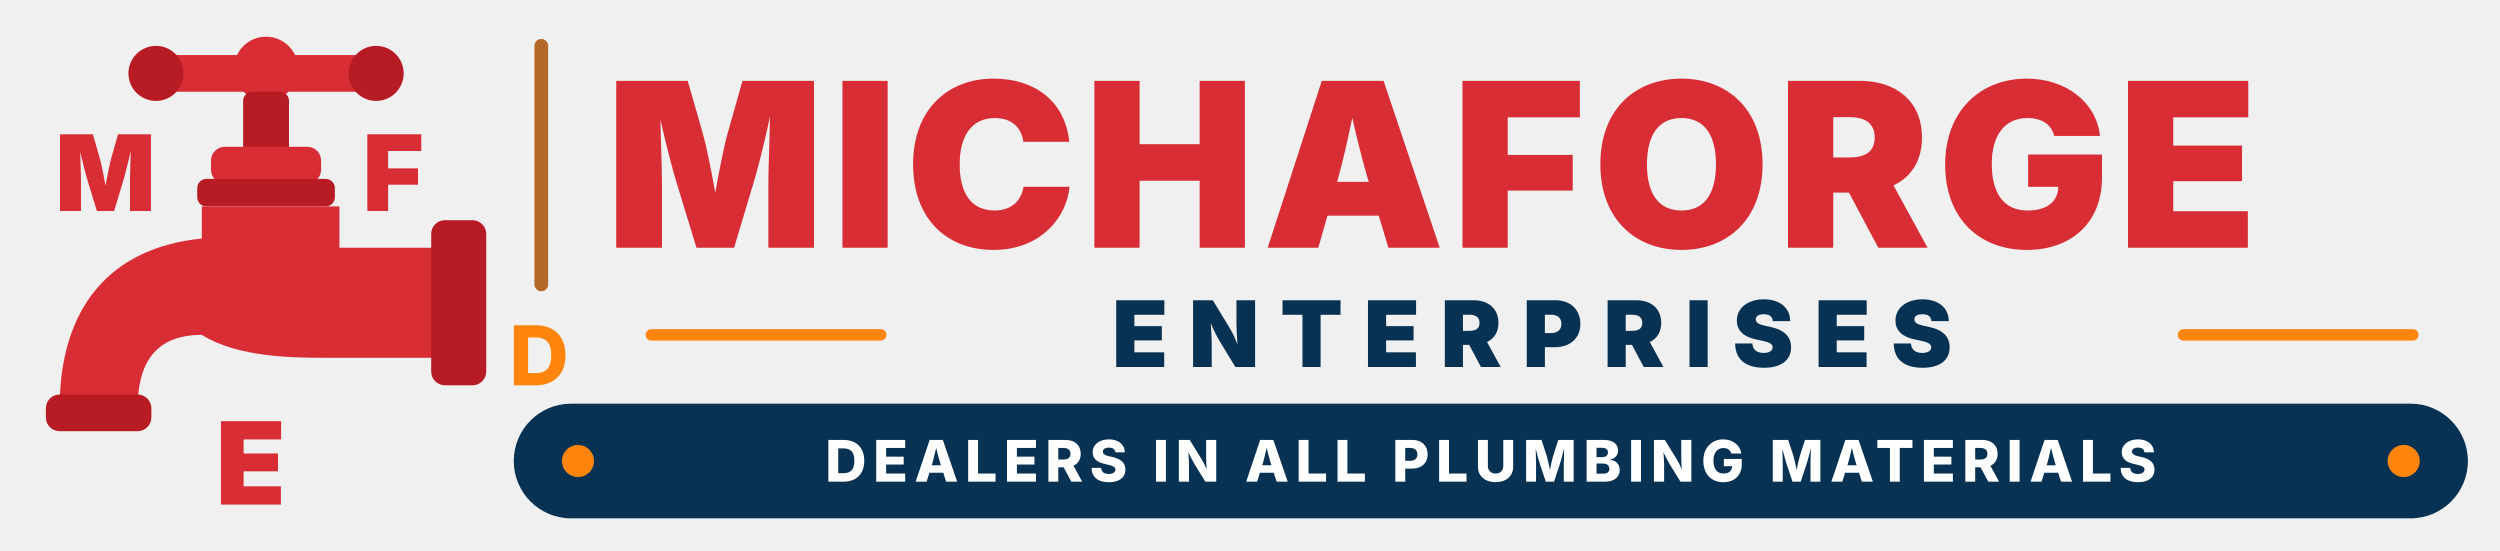
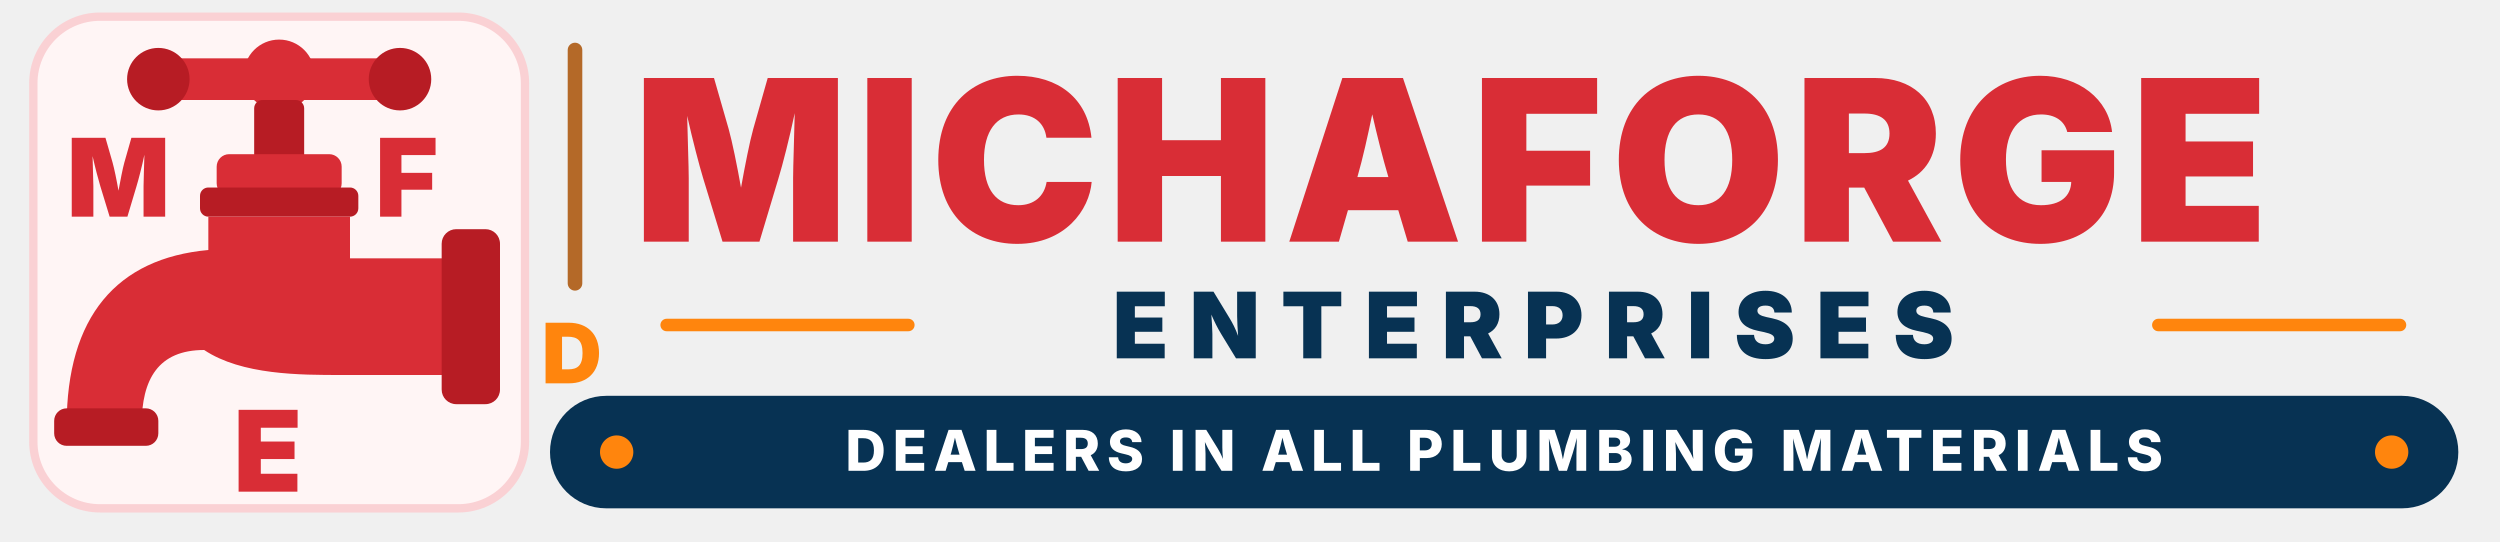
- <svg xmlns="http://www.w3.org/2000/svg" viewBox="0 0 545 120" width="100%" height="100%">
-   <g transform="translate(6, 4)">
-     <rect x="28" y="8" width="48" height="8" rx="4" fill="#D92D36" />
-     <circle cx="28" cy="12" r="6" fill="#B71C24" />
-     <circle cx="76" cy="12" r="6" fill="#B71C24" />
-     <circle cx="52" cy="11" r="7" fill="#D92D36" />
-     <rect x="47" y="16" width="10" height="14" rx="2" fill="#B71C24" />
-     <rect x="40" y="28" width="24" height="8" rx="3" fill="#D92D36" />
-     <rect x="37" y="35" width="30" height="6" rx="2" fill="#B71C24" />
-     <path d="M 38 41 L 68 41 L 68 50 L 92 50 L 92 74 L 66 74 C 58 74, 46 74, 38 69 C 28 69, 24 75, 24 85 L 7 85 C 7 63, 18 50, 38 48 Z" fill="#D92D36" />
-     <rect x="88" y="44" width="12" height="36" rx="3" fill="#B71C24" />
-     <rect x="4" y="82" width="23" height="8" rx="3" fill="#B71C24" />
-     <text x="6" y="42" font-family="'Inter', system-ui, sans-serif" font-weight="900" font-size="23" fill="#D92D36">M</text>
-     <text x="73" y="42" font-family="'Inter', system-ui, sans-serif" font-weight="900" font-size="23" fill="#D92D36">F</text>
-     <text x="41" y="106" font-family="'Inter', system-ui, sans-serif" font-weight="900" font-size="25" fill="#D92D36">E</text>
+ <svg xmlns="http://www.w3.org/2000/svg" viewBox="0 0 600 130" width="100%" height="100%">
+   <g transform="translate(8, 4)">
+     <rect x="0" y="0" width="118" height="118" rx="16" fill="#FFF5F5" stroke="#FAD1D4" stroke-width="2" />
+     <rect x="30" y="10" width="58" height="10" rx="5" fill="#D92D36" />
+     <circle cx="30" cy="15" r="7.5" fill="#B71C24" />
+     <circle cx="88" cy="15" r="7.5" fill="#B71C24" />
+     <circle cx="59" cy="14" r="8.5" fill="#D92D36" />
+     <rect x="53" y="20" width="12" height="16" rx="2" fill="#B71C24" />
+     <rect x="44" y="33" width="30" height="10" rx="3" fill="#D92D36" />
+     <rect x="40" y="41" width="38" height="7" rx="2" fill="#B71C24" />
+     <path d="M 42 48 L 76 48 L 76 58 L 104 58 L 104 86 L 74 86 C 64 86, 50 86, 41 80 C 30 80, 26 87, 26 98 L 8 98 C 8 72, 20 58, 42 56 Z" fill="#D92D36" />
+     <rect x="98" y="51" width="14" height="42" rx="3.5" fill="#B71C24" />
+     <rect x="5" y="94" width="25" height="9" rx="3" fill="#B71C24" />
+     <text x="8" y="48" font-family="'Inter', 'Arial Black', system-ui, sans-serif" font-weight="900" font-size="26" fill="#D92D36">M</text>
+     <text x="82" y="48" font-family="'Inter', 'Arial Black', system-ui, sans-serif" font-weight="900" font-size="26" fill="#D92D36">F</text>
+     <text x="48" y="114" font-family="'Inter', 'Arial Black', system-ui, sans-serif" font-weight="900" font-size="27" fill="#D92D36">E</text>
  </g>
-   <line x1="118" y1="10" x2="118" y2="62" stroke="#B46928" stroke-width="3" stroke-linecap="round" />
-   <text x="111" y="84" font-family="'Inter', system-ui, sans-serif" font-weight="800" font-size="18" fill="#FF850D">D</text>
-   <text x="132" y="54" font-family="'Inter', 'Arial Black', system-ui, sans-serif" font-weight="900" font-size="50" letter-spacing="1.5" fill="#D92D36">MICHAFORGE</text>
-   <line x1="142" y1="73" x2="192" y2="73" stroke="#FF850D" stroke-width="2.5" stroke-linecap="round" />
-   <text x="334" y="80" text-anchor="middle" font-family="'Inter', system-ui, sans-serif" font-weight="900" font-size="20" letter-spacing="4.5" fill="#073253">ENTERPRISES</text>
-   <line x1="476" y1="73" x2="526" y2="73" stroke="#FF850D" stroke-width="2.5" stroke-linecap="round" />
-   <rect x="112" y="88" width="426" height="25" rx="12.5" fill="#073253" />
-   <circle cx="126" cy="100.5" r="3.5" fill="#FF850D" />
-   <text x="325" y="105" text-anchor="middle" font-family="'Inter', system-ui, sans-serif" font-weight="800" font-size="12.5" letter-spacing="1.4" fill="#FFFFFF">DEALERS IN ALL PLUMBING MATERIALS</text>
-   <circle cx="524" cy="100.5" r="3.5" fill="#FF850D" />
+   <line x1="138" y1="12" x2="138" y2="68" stroke="#B46928" stroke-width="3.5" stroke-linecap="round" />
+   <text x="130" y="92" font-family="'Inter', system-ui, sans-serif" font-weight="900" font-size="20" fill="#FF850D">D</text>
+   <text x="152" y="58" font-family="'Inter', 'Arial Black', system-ui, sans-serif" font-weight="900" font-size="54" letter-spacing="2" fill="#D92D36">MICHAFORGE</text>
+   <line x1="160" y1="78" x2="218" y2="78" stroke="#FF850D" stroke-width="3" stroke-linecap="round" />
+   <text x="368" y="86" text-anchor="middle" font-family="'Inter', 'Arial Black', system-ui, sans-serif" font-weight="900" font-size="22" letter-spacing="5" fill="#073253">ENTERPRISES</text>
+   <line x1="518" y1="78" x2="576" y2="78" stroke="#FF850D" stroke-width="3" stroke-linecap="round" />
+   <rect x="132" y="95" width="458" height="27" rx="13.5" fill="#073253" />
+   <circle cx="148" cy="108.5" r="4" fill="#FF850D" />
+   <text x="361" y="113" text-anchor="middle" font-family="'Inter', system-ui, sans-serif" font-weight="800" font-size="13.5" letter-spacing="1.6" fill="#FFFFFF">DEALERS IN ALL PLUMBING MATERIALS</text>
+   <circle cx="574" cy="108.5" r="4" fill="#FF850D" />
</svg>
